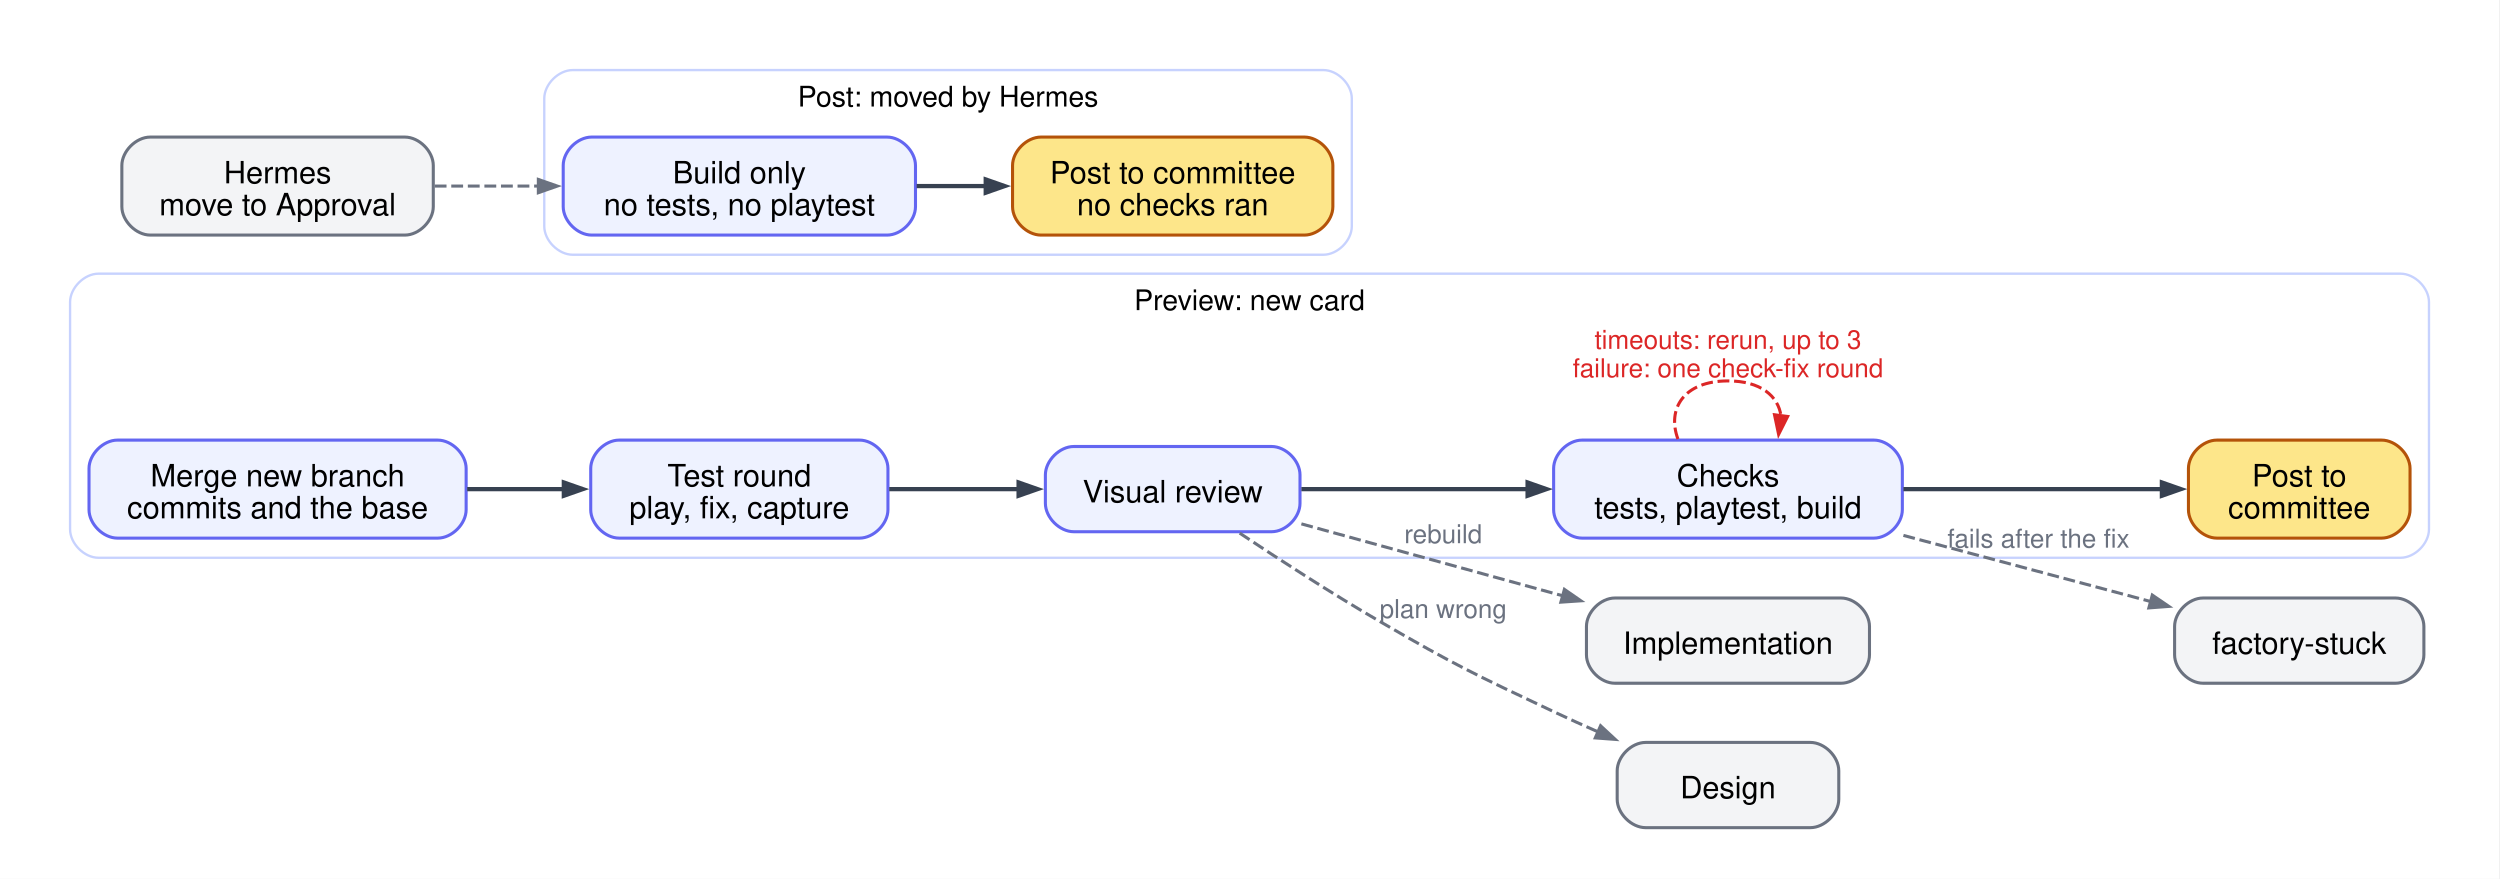
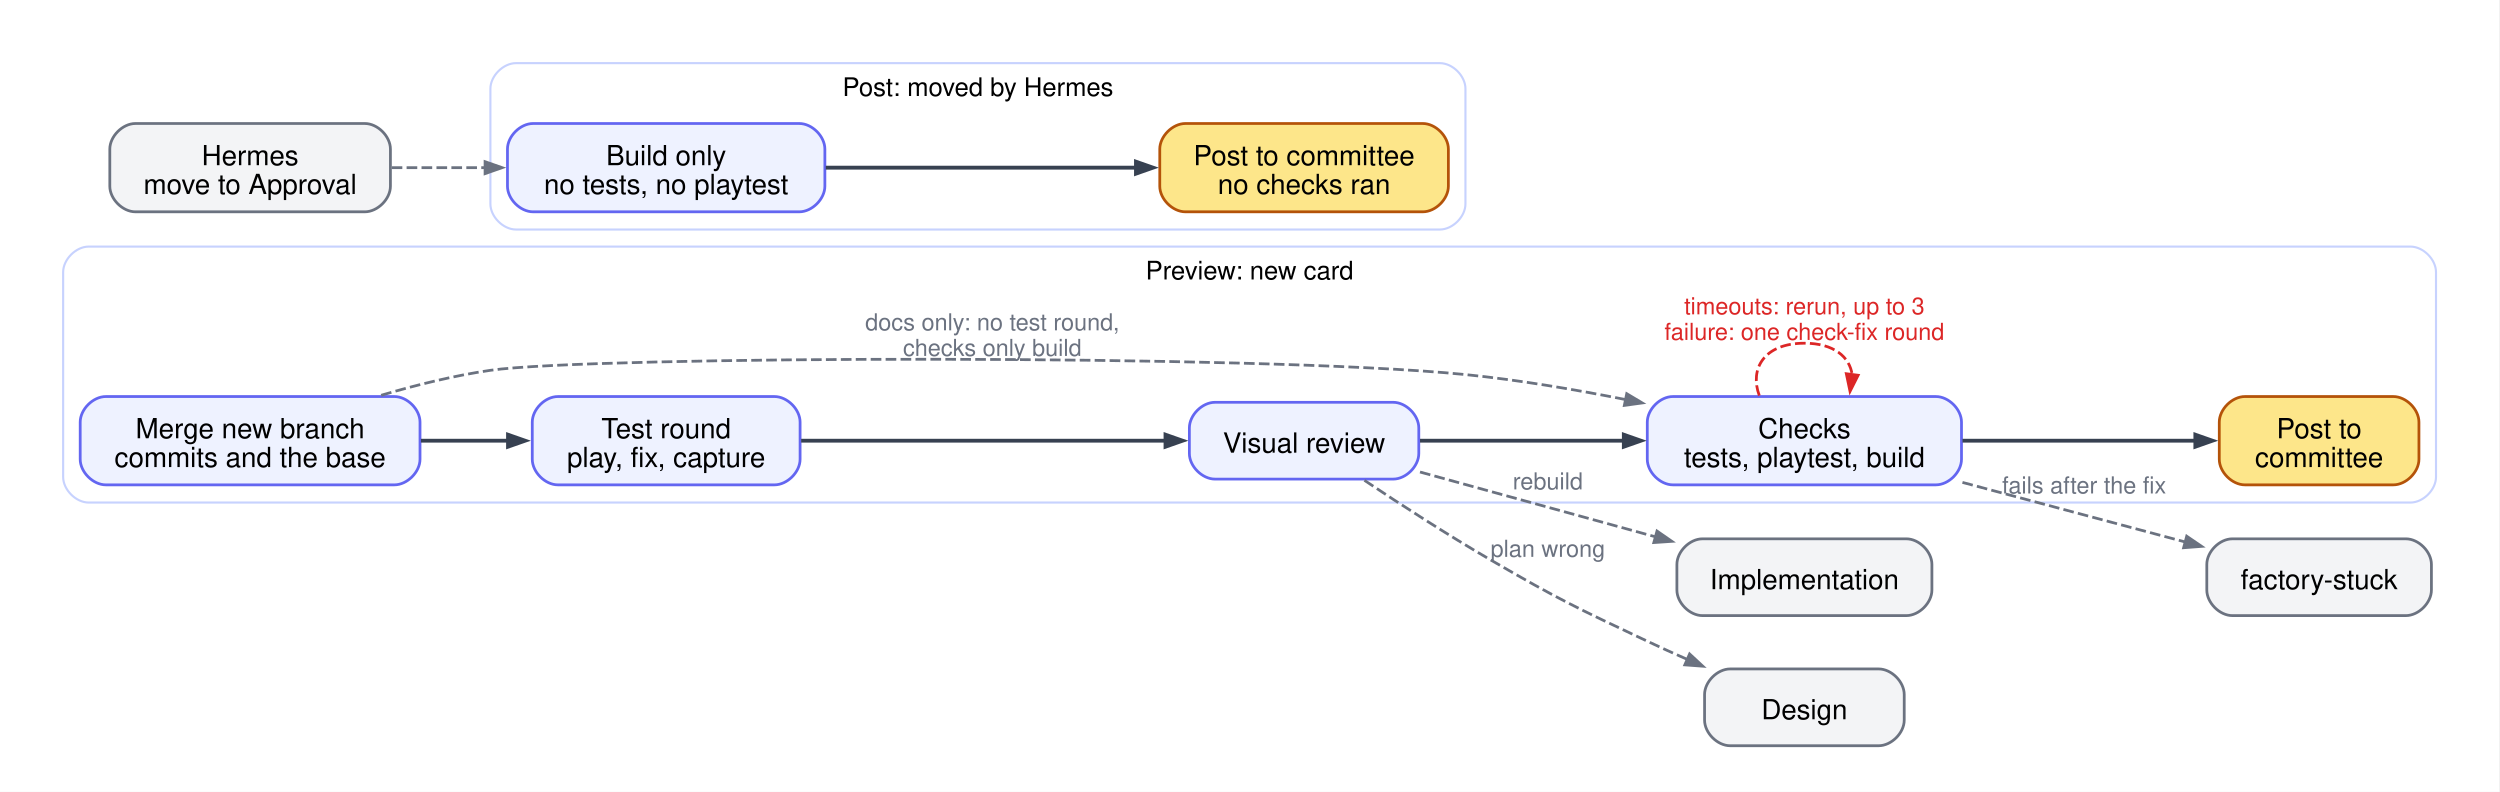
- <svg xmlns="http://www.w3.org/2000/svg" width="1056pt" height="371pt" viewBox="0.00 0.00 1056.00 371.00">
+ <svg xmlns="http://www.w3.org/2000/svg" width="1172pt" height="371pt" viewBox="0.00 0.00 1172.00 371.00">
  <g id="graph0" class="graph" transform="scale(1 1) rotate(0) translate(21.6 349.6)">
-     <polygon fill="white" stroke="none" points="-21.6,21.6 -21.6,-349.6 1034,-349.6 1034,21.6 -21.6,21.6" />
+     <polygon fill="white" stroke="none" points="-21.6,21.6 -21.6,-349.6 1150,-349.6 1150,21.6 -21.6,21.6" />
    <g id="clust1" class="cluster">
-       <path fill="white" stroke="#c7d2fe" d="M20,-114C20,-114 992.4,-114 992.4,-114 998.4,-114 1004.4,-120 1004.4,-126 1004.4,-126 1004.4,-222 1004.4,-222 1004.4,-228 998.4,-234 992.4,-234 992.4,-234 20,-234 20,-234 14,-234 8,-228 8,-222 8,-222 8,-126 8,-126 8,-120 14,-114 20,-114" />
-       <text xml:space="preserve" text-anchor="middle" x="506.2" y="-218.6" font-family="Helvetica,sans-Serif" font-size="12.00">Preview: new card</text>
+       <path fill="white" stroke="#c7d2fe" d="M20,-114C20,-114 1108.4,-114 1108.4,-114 1114.4,-114 1120.4,-120 1120.4,-126 1120.4,-126 1120.4,-222 1120.4,-222 1120.4,-228 1114.4,-234 1108.4,-234 1108.4,-234 20,-234 20,-234 14,-234 8,-228 8,-222 8,-222 8,-126 8,-126 8,-120 14,-114 20,-114" />
+       <text xml:space="preserve" text-anchor="middle" x="564.2" y="-218.6" font-family="Helvetica,sans-Serif" font-size="12.00">Preview: new card</text>
    </g>
    <g id="clust2" class="cluster">
-       <path fill="white" stroke="#c7d2fe" d="M220.3,-242C220.3,-242 537.4,-242 537.4,-242 543.4,-242 549.4,-248 549.4,-254 549.4,-254 549.4,-308 549.4,-308 549.4,-314 543.4,-320 537.4,-320 537.4,-320 220.3,-320 220.3,-320 214.3,-320 208.3,-314 208.3,-308 208.3,-308 208.3,-254 208.3,-254 208.3,-248 214.3,-242 220.3,-242" />
-       <text xml:space="preserve" text-anchor="middle" x="378.85" y="-304.6" font-family="Helvetica,sans-Serif" font-size="12.00">Post: moved by Hermes</text>
+       <path fill="white" stroke="#c7d2fe" d="M220.3,-242C220.3,-242 653.4,-242 653.4,-242 659.4,-242 665.4,-248 665.4,-254 665.4,-254 665.4,-308 665.4,-308 665.4,-314 659.4,-320 653.4,-320 653.4,-320 220.3,-320 220.3,-320 214.3,-320 208.3,-314 208.3,-308 208.3,-308 208.3,-254 208.3,-254 208.3,-248 214.3,-242 220.3,-242" />
+       <text xml:space="preserve" text-anchor="middle" x="436.85" y="-304.6" font-family="Helvetica,sans-Serif" font-size="12.00">Post: moved by Hermes</text>
    </g>
    <g id="node1" class="node">
      <path fill="#eef2ff" stroke="#6366f1" stroke-width="1.3" d="M163.3,-163.7C163.3,-163.7 28,-163.7 28,-163.7 22,-163.7 16,-157.7 16,-151.7 16,-151.7 16,-134.3 16,-134.3 16,-128.3 22,-122.3 28,-122.3 28,-122.3 163.3,-122.3 163.3,-122.3 169.3,-122.3 175.3,-128.3 175.3,-134.3 175.3,-134.3 175.3,-151.7 175.3,-151.7 175.3,-157.7 169.3,-163.7 163.3,-163.7" />
      <text xml:space="preserve" text-anchor="middle" x="95.65" y="-144.15" font-family="Helvetica,sans-Serif" font-size="13.00">Merge new branch</text>
      <text xml:space="preserve" text-anchor="middle" x="95.65" y="-130.65" font-family="Helvetica,sans-Serif" font-size="13.00">commits and the base</text>
    </g>
    <g id="node2" class="node">
-       <path fill="#eef2ff" stroke="#6366f1" stroke-width="1.3" d="M341.47,-163.7C341.47,-163.7 239.92,-163.7 239.92,-163.7 233.92,-163.7 227.92,-157.7 227.92,-151.7 227.92,-151.7 227.92,-134.3 227.92,-134.3 227.92,-128.3 233.92,-122.3 239.92,-122.3 239.92,-122.3 341.47,-122.3 341.47,-122.3 347.47,-122.3 353.47,-128.3 353.47,-134.3 353.47,-134.3 353.47,-151.7 353.47,-151.7 353.47,-157.7 347.47,-163.7 341.47,-163.7" />
+       <path fill="#eef2ff" stroke="#6366f1" stroke-width="1.3" d="M341.48,-163.7C341.48,-163.7 239.93,-163.7 239.93,-163.7 233.93,-163.7 227.93,-157.7 227.93,-151.7 227.93,-151.7 227.93,-134.3 227.93,-134.3 227.93,-128.3 233.93,-122.3 239.93,-122.3 239.93,-122.3 341.48,-122.3 341.48,-122.3 347.48,-122.3 353.48,-128.3 353.48,-134.3 353.48,-134.3 353.48,-151.7 353.48,-151.7 353.48,-157.7 347.48,-163.7 341.48,-163.7" />
      <text xml:space="preserve" text-anchor="middle" x="290.7" y="-144.15" font-family="Helvetica,sans-Serif" font-size="13.00">Test round</text>
      <text xml:space="preserve" text-anchor="middle" x="290.7" y="-130.65" font-family="Helvetica,sans-Serif" font-size="13.00">play, fix, capture</text>
    </g>
    <g id="edge1" class="edge">
      <path fill="none" stroke="#374151" stroke-width="1.8" d="M175.73,-143C189.28,-143 203.32,-143 216.71,-143" />
      <polygon fill="#374151" stroke="#374151" stroke-width="1.8" points="216.56,-145.8 224.56,-143 216.56,-140.2 216.56,-145.8" />
    </g>
+     <g id="node4" class="node">
+       <path fill="#eef2ff" stroke="#6366f1" stroke-width="1.3" d="M885.95,-163.7C885.95,-163.7 762.65,-163.7 762.65,-163.7 756.65,-163.7 750.65,-157.7 750.65,-151.7 750.65,-151.7 750.65,-134.3 750.65,-134.3 750.65,-128.3 756.65,-122.3 762.65,-122.3 762.65,-122.3 885.95,-122.3 885.95,-122.3 891.95,-122.3 897.95,-128.3 897.95,-134.3 897.95,-134.3 897.95,-151.7 897.95,-151.7 897.95,-157.7 891.95,-163.7 885.95,-163.7" />
+       <text xml:space="preserve" text-anchor="middle" x="824.3" y="-144.15" font-family="Helvetica,sans-Serif" font-size="13.00">Checks</text>
+       <text xml:space="preserve" text-anchor="middle" x="824.3" y="-130.65" font-family="Helvetica,sans-Serif" font-size="13.00">tests, playtest, build</text>
+     </g>
+     <g id="edge7" class="edge">
+       <path fill="none" stroke="#6b7280" stroke-width="1.3" stroke-dasharray="5,2" d="M157.08,-164.29C173.49,-169.13 191.4,-173.55 208.3,-176 254.78,-182.73 568.48,-183.75 665.4,-174 690.06,-171.52 716.59,-167.03 740.74,-162.23" />
+       <polygon fill="#6b7280" stroke="#6b7280" stroke-width="1.3" points="741.01,-165.04 748.29,-160.7 739.89,-159.55 741.01,-165.04" />
+       <text xml:space="preserve" text-anchor="middle" x="443.6" y="-194.73" font-family="Helvetica,sans-Serif" font-size="11.00" fill="#6b7280">docs only: no test round,</text>
+       <text xml:space="preserve" text-anchor="middle" x="443.6" y="-182.73" font-family="Helvetica,sans-Serif" font-size="11.00" fill="#6b7280">checks only build</text>
+     </g>
    <g id="node3" class="node">
-       <path fill="#eef2ff" stroke="#6366f1" stroke-width="1.3" d="M515.52,-161C515.52,-161 431.97,-161 431.97,-161 425.97,-161 419.97,-155 419.97,-149 419.97,-149 419.97,-137 419.97,-137 419.97,-131 425.97,-125 431.97,-125 431.97,-125 515.52,-125 515.52,-125 521.52,-125 527.52,-131 527.52,-137 527.52,-137 527.52,-149 527.52,-149 527.52,-155 521.52,-161 515.52,-161" />
-       <text xml:space="preserve" text-anchor="middle" x="473.75" y="-137.4" font-family="Helvetica,sans-Serif" font-size="13.00">Visual review</text>
+       <path fill="#eef2ff" stroke="#6366f1" stroke-width="1.3" d="M631.53,-161C631.53,-161 547.98,-161 547.98,-161 541.98,-161 535.98,-155 535.98,-149 535.98,-149 535.98,-137 535.98,-137 535.98,-131 541.98,-125 547.98,-125 547.98,-125 631.53,-125 631.53,-125 637.53,-125 643.53,-131 643.53,-137 643.53,-137 643.53,-149 643.53,-149 643.53,-155 637.53,-161 631.53,-161" />
+       <text xml:space="preserve" text-anchor="middle" x="589.75" y="-137.4" font-family="Helvetica,sans-Serif" font-size="13.00">Visual review</text>
    </g>
    <g id="edge2" class="edge">
-       <path fill="none" stroke="#374151" stroke-width="1.8" d="M354.01,-143C371.71,-143 391.01,-143 408.81,-143" />
-       <polygon fill="#374151" stroke="#374151" stroke-width="1.8" points="408.65,-145.8 416.65,-143 408.65,-140.2 408.65,-145.8" />
-     </g>
-     <g id="node4" class="node">
-       <path fill="#eef2ff" stroke="#6366f1" stroke-width="1.3" d="M769.95,-163.7C769.95,-163.7 646.65,-163.7 646.65,-163.7 640.65,-163.7 634.65,-157.7 634.65,-151.7 634.65,-151.7 634.65,-134.3 634.65,-134.3 634.65,-128.3 640.65,-122.3 646.65,-122.3 646.65,-122.3 769.95,-122.3 769.95,-122.3 775.95,-122.3 781.95,-128.3 781.95,-134.3 781.95,-134.3 781.95,-151.7 781.95,-151.7 781.95,-157.7 775.95,-163.7 769.95,-163.7" />
-       <text xml:space="preserve" text-anchor="middle" x="708.3" y="-144.15" font-family="Helvetica,sans-Serif" font-size="13.00">Checks</text>
-       <text xml:space="preserve" text-anchor="middle" x="708.3" y="-130.65" font-family="Helvetica,sans-Serif" font-size="13.00">tests, playtest, build</text>
+       <path fill="none" stroke="#374151" stroke-width="1.8" d="M353.97,-143C404.16,-143 474.46,-143 525.03,-143" />
+       <polygon fill="#374151" stroke="#374151" stroke-width="1.8" points="524.79,-145.8 532.79,-143 524.79,-140.2 524.79,-145.8" />
    </g>
    <g id="edge3" class="edge">
-       <path fill="none" stroke="#374151" stroke-width="1.8" d="M528.1,-143C556.41,-143 591.85,-143 623.72,-143" />
-       <polygon fill="#374151" stroke="#374151" stroke-width="1.8" points="623.65,-145.8 631.65,-143 623.65,-140.2 623.65,-145.8" />
+       <path fill="none" stroke="#374151" stroke-width="1.8" d="M644.1,-143C672.41,-143 707.85,-143 739.72,-143" />
+       <polygon fill="#374151" stroke="#374151" stroke-width="1.8" points="739.65,-145.8 747.65,-143 739.65,-140.2 739.65,-145.8" />
    </g>
    <g id="node9" class="node">
-       <path fill="#f3f4f6" stroke="#6b7280" stroke-width="1.3" d="M756.07,-97C756.07,-97 660.52,-97 660.52,-97 654.52,-97 648.52,-91 648.52,-85 648.52,-85 648.52,-73 648.52,-73 648.52,-67 654.52,-61 660.52,-61 660.52,-61 756.07,-61 756.07,-61 762.07,-61 768.07,-67 768.07,-73 768.07,-73 768.07,-85 768.07,-85 768.07,-91 762.07,-97 756.07,-97" />
-       <text xml:space="preserve" text-anchor="middle" x="708.3" y="-73.4" font-family="Helvetica,sans-Serif" font-size="13.00">Implementation</text>
+       <path fill="#f3f4f6" stroke="#6b7280" stroke-width="1.3" d="M872.08,-97C872.08,-97 776.53,-97 776.53,-97 770.53,-97 764.53,-91 764.53,-85 764.53,-85 764.53,-73 764.53,-73 764.53,-67 770.53,-61 776.53,-61 776.53,-61 872.08,-61 872.08,-61 878.08,-61 884.08,-67 884.08,-73 884.08,-73 884.08,-85 884.08,-85 884.08,-91 878.08,-97 872.08,-97" />
+       <text xml:space="preserve" text-anchor="middle" x="824.3" y="-73.4" font-family="Helvetica,sans-Serif" font-size="13.00">Implementation</text>
    </g>
-     <g id="edge8" class="edge">
-       <path fill="none" stroke="#6b7280" stroke-width="1.3" stroke-dasharray="5,2" d="M528.1,-128.32C560.97,-119.27 603.43,-107.59 638.77,-97.86" />
-       <polygon fill="#6b7280" stroke="#6b7280" stroke-width="1.3" points="639.2,-100.65 646.17,-95.82 637.71,-95.25 639.2,-100.65" />
-       <text xml:space="preserve" text-anchor="middle" x="588.02" y="-120.16" font-family="Helvetica,sans-Serif" font-size="11.00" fill="#6b7280">rebuild</text>
+     <g id="edge9" class="edge">
+       <path fill="none" stroke="#6b7280" stroke-width="1.3" stroke-dasharray="5,2" d="M644.1,-128.32C676.97,-119.27 719.43,-107.59 754.77,-97.86" />
+       <polygon fill="#6b7280" stroke="#6b7280" stroke-width="1.3" points="755.2,-100.65 762.17,-95.82 753.71,-95.25 755.2,-100.65" />
+       <text xml:space="preserve" text-anchor="middle" x="704.03" y="-120.16" font-family="Helvetica,sans-Serif" font-size="11.00" fill="#6b7280">rebuild</text>
    </g>
    <g id="node10" class="node">
-       <path fill="#f3f4f6" stroke="#6b7280" stroke-width="1.3" d="M743.1,-36C743.1,-36 673.5,-36 673.5,-36 667.5,-36 661.5,-30 661.5,-24 661.5,-24 661.5,-12 661.5,-12 661.5,-6 667.5,0 673.5,0 673.5,0 743.1,0 743.1,0 749.1,0 755.1,-6 755.1,-12 755.1,-12 755.1,-24 755.1,-24 755.1,-30 749.1,-36 743.1,-36" />
-       <text xml:space="preserve" text-anchor="middle" x="708.3" y="-12.4" font-family="Helvetica,sans-Serif" font-size="13.00">Design</text>
+       <path fill="#f3f4f6" stroke="#6b7280" stroke-width="1.3" d="M859.1,-36C859.1,-36 789.5,-36 789.5,-36 783.5,-36 777.5,-30 777.5,-24 777.5,-24 777.5,-12 777.5,-12 777.5,-6 783.5,0 789.5,0 789.5,0 859.1,0 859.1,0 865.1,0 871.1,-6 871.1,-12 871.1,-12 871.1,-24 871.1,-24 871.1,-30 865.1,-36 859.1,-36" />
+       <text xml:space="preserve" text-anchor="middle" x="824.3" y="-12.4" font-family="Helvetica,sans-Serif" font-size="13.00">Design</text>
    </g>
-     <g id="edge9" class="edge">
-       <path fill="none" stroke="#6b7280" stroke-width="1.3" stroke-dasharray="5,2" d="M502.04,-124.41C518.9,-113.17 541.11,-98.78 561.4,-87 593.12,-68.58 601.48,-64.65 634.65,-49 640.79,-46.1 647.27,-43.17 653.73,-40.32" />
-       <polygon fill="#6b7280" stroke="#6b7280" stroke-width="1.3" points="654.48,-43.04 660.69,-37.28 652.24,-37.91 654.48,-43.04" />
-       <text xml:space="preserve" text-anchor="middle" x="588.02" y="-88.55" font-family="Helvetica,sans-Serif" font-size="11.00" fill="#6b7280">plan wrong</text>
+     <g id="edge10" class="edge">
+       <path fill="none" stroke="#6b7280" stroke-width="1.3" stroke-dasharray="5,2" d="M618.04,-124.41C634.9,-113.17 657.11,-98.78 677.4,-87 709.12,-68.58 717.48,-64.65 750.65,-49 756.79,-46.1 763.27,-43.17 769.73,-40.32" />
+       <polygon fill="#6b7280" stroke="#6b7280" stroke-width="1.3" points="770.48,-43.04 776.69,-37.28 768.24,-37.91 770.48,-43.04" />
+       <text xml:space="preserve" text-anchor="middle" x="704.03" y="-88.55" font-family="Helvetica,sans-Serif" font-size="11.00" fill="#6b7280">plan wrong</text>
    </g>
    <g id="edge6" class="edge">
-       <path fill="none" stroke="#dc2626" stroke-width="1.3" stroke-dasharray="5,2" d="M687.16,-164.15C682.46,-176.8 689.51,-188.7 708.3,-188.7 722.1,-188.7 729.57,-182.28 730.7,-173.86" />
-       <polygon fill="#dc2626" stroke="#dc2626" stroke-width="1.3" points="733.5,-173.68 729.69,-166.11 727.95,-174.4 733.5,-173.68" />
-       <text xml:space="preserve" text-anchor="middle" x="708.3" y="-202.25" font-family="Helvetica,sans-Serif" font-size="11.00" fill="#dc2626">timeouts: rerun, up to 3</text>
-       <text xml:space="preserve" text-anchor="middle" x="708.3" y="-190.25" font-family="Helvetica,sans-Serif" font-size="11.00" fill="#dc2626">failure: one check-fix round</text>
+       <path fill="none" stroke="#dc2626" stroke-width="1.3" stroke-dasharray="5,2" d="M803.16,-164.15C798.46,-176.8 805.51,-188.7 824.3,-188.7 838.1,-188.7 845.57,-182.28 846.7,-173.86" />
+       <polygon fill="#dc2626" stroke="#dc2626" stroke-width="1.3" points="849.5,-173.68 845.69,-166.11 843.95,-174.4 849.5,-173.68" />
+       <text xml:space="preserve" text-anchor="middle" x="824.3" y="-202.25" font-family="Helvetica,sans-Serif" font-size="11.00" fill="#dc2626">timeouts: rerun, up to 3</text>
+       <text xml:space="preserve" text-anchor="middle" x="824.3" y="-190.25" font-family="Helvetica,sans-Serif" font-size="11.00" fill="#dc2626">failure: one check-fix round</text>
    </g>
    <g id="node5" class="node">
-       <path fill="#fde68a" stroke="#b45309" stroke-width="1.3" d="M984.4,-163.7C984.4,-163.7 914.8,-163.7 914.8,-163.7 908.8,-163.7 902.8,-157.7 902.8,-151.7 902.8,-151.7 902.8,-134.3 902.8,-134.3 902.8,-128.3 908.8,-122.3 914.8,-122.3 914.8,-122.3 984.4,-122.3 984.4,-122.3 990.4,-122.3 996.4,-128.3 996.4,-134.3 996.4,-134.3 996.4,-151.7 996.4,-151.7 996.4,-157.7 990.4,-163.7 984.4,-163.7" />
-       <text xml:space="preserve" text-anchor="middle" x="949.6" y="-144.15" font-family="Helvetica,sans-Serif" font-size="13.00">Post to</text>
-       <text xml:space="preserve" text-anchor="middle" x="949.6" y="-130.65" font-family="Helvetica,sans-Serif" font-size="13.00">committee</text>
+       <path fill="#fde68a" stroke="#b45309" stroke-width="1.3" d="M1100.4,-163.7C1100.4,-163.7 1030.8,-163.7 1030.8,-163.7 1024.8,-163.7 1018.8,-157.7 1018.8,-151.7 1018.8,-151.7 1018.8,-134.3 1018.8,-134.3 1018.8,-128.3 1024.8,-122.3 1030.8,-122.3 1030.8,-122.3 1100.4,-122.3 1100.4,-122.3 1106.4,-122.3 1112.4,-128.3 1112.4,-134.3 1112.4,-134.3 1112.4,-151.7 1112.4,-151.7 1112.4,-157.7 1106.4,-163.7 1100.4,-163.7" />
+       <text xml:space="preserve" text-anchor="middle" x="1065.6" y="-144.15" font-family="Helvetica,sans-Serif" font-size="13.00">Post to</text>
+       <text xml:space="preserve" text-anchor="middle" x="1065.6" y="-130.65" font-family="Helvetica,sans-Serif" font-size="13.00">committee</text>
    </g>
    <g id="edge4" class="edge">
-       <path fill="none" stroke="#374151" stroke-width="1.8" d="M782.4,-143C817.62,-143 859.22,-143 891.99,-143" />
-       <polygon fill="#374151" stroke="#374151" stroke-width="1.8" points="891.58,-145.8 899.58,-143 891.58,-140.2 891.58,-145.8" />
+       <path fill="none" stroke="#374151" stroke-width="1.8" d="M898.4,-143C933.62,-143 975.22,-143 1007.99,-143" />
+       <polygon fill="#374151" stroke="#374151" stroke-width="1.8" points="1007.58,-145.8 1015.58,-143 1007.58,-140.2 1007.58,-145.8" />
    </g>
    <g id="node11" class="node">
-       <path fill="#f3f4f6" stroke="#6b7280" stroke-width="1.3" d="M990.25,-97C990.25,-97 908.95,-97 908.95,-97 902.95,-97 896.95,-91 896.95,-85 896.95,-85 896.95,-73 896.95,-73 896.95,-67 902.95,-61 908.95,-61 908.95,-61 990.25,-61 990.25,-61 996.25,-61 1002.25,-67 1002.25,-73 1002.25,-73 1002.25,-85 1002.25,-85 1002.25,-91 996.25,-97 990.25,-97" />
-       <text xml:space="preserve" text-anchor="middle" x="949.6" y="-73.4" font-family="Helvetica,sans-Serif" font-size="13.00">factory-stuck</text>
+       <path fill="#f3f4f6" stroke="#6b7280" stroke-width="1.3" d="M1106.25,-97C1106.25,-97 1024.95,-97 1024.95,-97 1018.95,-97 1012.95,-91 1012.95,-85 1012.95,-85 1012.95,-73 1012.95,-73 1012.95,-67 1018.95,-61 1024.95,-61 1024.95,-61 1106.25,-61 1106.25,-61 1112.25,-61 1118.25,-67 1118.25,-73 1118.25,-73 1118.25,-85 1118.25,-85 1118.25,-91 1112.25,-97 1106.25,-97" />
+       <text xml:space="preserve" text-anchor="middle" x="1065.6" y="-73.4" font-family="Helvetica,sans-Serif" font-size="13.00">factory-stuck</text>
    </g>
-     <g id="edge10" class="edge">
-       <path fill="none" stroke="#6b7280" stroke-width="1.3" stroke-dasharray="5,2" d="M782.4,-123.45C815.92,-114.48 855.23,-103.97 887.2,-95.42" />
-       <polygon fill="#6b7280" stroke="#6b7280" stroke-width="1.3" points="887.53,-98.23 894.53,-93.46 886.08,-92.82 887.53,-98.23" />
-       <text xml:space="preserve" text-anchor="middle" x="839.45" y="-118.28" font-family="Helvetica,sans-Serif" font-size="11.00" fill="#6b7280">fails after the fix</text>
+     <g id="edge11" class="edge">
+       <path fill="none" stroke="#6b7280" stroke-width="1.3" stroke-dasharray="5,2" d="M898.4,-123.45C931.92,-114.48 971.23,-103.97 1003.2,-95.42" />
+       <polygon fill="#6b7280" stroke="#6b7280" stroke-width="1.3" points="1003.53,-98.23 1010.53,-93.46 1002.08,-92.82 1003.53,-98.23" />
+       <text xml:space="preserve" text-anchor="middle" x="955.45" y="-118.28" font-family="Helvetica,sans-Serif" font-size="11.00" fill="#6b7280">fails after the fix</text>
    </g>
    <g id="node6" class="node">
      <path fill="#eef2ff" stroke="#6366f1" stroke-width="1.3" d="M353.1,-291.7C353.1,-291.7 228.3,-291.7 228.3,-291.7 222.3,-291.7 216.3,-285.7 216.3,-279.7 216.3,-279.7 216.3,-262.3 216.3,-262.3 216.3,-256.3 222.3,-250.3 228.3,-250.3 228.3,-250.3 353.1,-250.3 353.1,-250.3 359.1,-250.3 365.1,-256.3 365.1,-262.3 365.1,-262.3 365.1,-279.7 365.1,-279.7 365.1,-285.7 359.1,-291.7 353.1,-291.7" />
      <text xml:space="preserve" text-anchor="middle" x="290.7" y="-272.15" font-family="Helvetica,sans-Serif" font-size="13.00">Build only</text>
      <text xml:space="preserve" text-anchor="middle" x="290.7" y="-258.65" font-family="Helvetica,sans-Serif" font-size="13.00">no tests, no playtest</text>
    </g>
    <g id="node7" class="node">
-       <path fill="#fde68a" stroke="#b45309" stroke-width="1.3" d="M529.4,-291.7C529.4,-291.7 418.1,-291.7 418.1,-291.7 412.1,-291.7 406.1,-285.7 406.1,-279.7 406.1,-279.7 406.1,-262.3 406.1,-262.3 406.1,-256.3 412.1,-250.3 418.1,-250.3 418.1,-250.3 529.4,-250.3 529.4,-250.3 535.4,-250.3 541.4,-256.3 541.4,-262.3 541.4,-262.3 541.4,-279.7 541.4,-279.7 541.4,-285.7 535.4,-291.7 529.4,-291.7" />
-       <text xml:space="preserve" text-anchor="middle" x="473.75" y="-272.15" font-family="Helvetica,sans-Serif" font-size="13.00">Post to committee</text>
-       <text xml:space="preserve" text-anchor="middle" x="473.75" y="-258.65" font-family="Helvetica,sans-Serif" font-size="13.00">no checks ran</text>
+       <path fill="#fde68a" stroke="#b45309" stroke-width="1.3" d="M645.4,-291.7C645.4,-291.7 534.1,-291.7 534.1,-291.7 528.1,-291.7 522.1,-285.7 522.1,-279.7 522.1,-279.7 522.1,-262.3 522.1,-262.3 522.1,-256.3 528.1,-250.3 534.1,-250.3 534.1,-250.3 645.4,-250.3 645.4,-250.3 651.4,-250.3 657.4,-256.3 657.4,-262.3 657.4,-262.3 657.4,-279.7 657.4,-279.7 657.4,-285.7 651.4,-291.7 645.4,-291.7" />
+       <text xml:space="preserve" text-anchor="middle" x="589.75" y="-272.15" font-family="Helvetica,sans-Serif" font-size="13.00">Post to committee</text>
+       <text xml:space="preserve" text-anchor="middle" x="589.75" y="-258.65" font-family="Helvetica,sans-Serif" font-size="13.00">no checks ran</text>
    </g>
    <g id="edge5" class="edge">
-       <path fill="none" stroke="#374151" stroke-width="1.8" d="M365.6,-271C375.29,-271 385.25,-271 395.01,-271" />
-       <polygon fill="#374151" stroke="#374151" stroke-width="1.8" points="394.77,-273.8 402.77,-271 394.77,-268.2 394.77,-273.8" />
+       <path fill="none" stroke="#374151" stroke-width="1.8" d="M365.51,-271C409.81,-271 466.11,-271 511.08,-271" />
+       <polygon fill="#374151" stroke="#374151" stroke-width="1.8" points="510.94,-273.8 518.94,-271 510.94,-268.2 510.94,-273.8" />
    </g>
    <g id="node8" class="node">
-       <path fill="#f3f4f6" stroke="#6b7280" stroke-width="1.3" d="M149.42,-291.7C149.42,-291.7 41.87,-291.7 41.87,-291.7 35.87,-291.7 29.87,-285.7 29.87,-279.7 29.87,-279.7 29.87,-262.3 29.87,-262.3 29.87,-256.3 35.87,-250.3 41.87,-250.3 41.87,-250.3 149.42,-250.3 149.42,-250.3 155.42,-250.3 161.42,-256.3 161.42,-262.3 161.42,-262.3 161.42,-279.7 161.42,-279.7 161.42,-285.7 155.42,-291.7 149.42,-291.7" />
+       <path fill="#f3f4f6" stroke="#6b7280" stroke-width="1.3" d="M149.43,-291.7C149.43,-291.7 41.88,-291.7 41.88,-291.7 35.88,-291.7 29.88,-285.7 29.88,-279.7 29.88,-279.7 29.88,-262.3 29.88,-262.3 29.88,-256.3 35.88,-250.3 41.88,-250.3 41.88,-250.3 149.43,-250.3 149.43,-250.3 155.43,-250.3 161.43,-256.3 161.43,-262.3 161.43,-262.3 161.43,-279.7 161.43,-279.7 161.43,-285.7 155.43,-291.7 149.43,-291.7" />
      <text xml:space="preserve" text-anchor="middle" x="95.65" y="-272.15" font-family="Helvetica,sans-Serif" font-size="13.00">Hermes</text>
      <text xml:space="preserve" text-anchor="middle" x="95.65" y="-258.65" font-family="Helvetica,sans-Serif" font-size="13.00">move to Approval</text>
    </g>
-     <g id="edge7" class="edge">
+     <g id="edge8" class="edge">
      <path fill="none" stroke="#6b7280" stroke-width="1.3" stroke-dasharray="5,2" d="M162.01,-271C176.19,-271 191.37,-271 206.14,-271" />
      <polygon fill="#6b7280" stroke="#6b7280" stroke-width="1.3" points="205.8,-273.8 213.8,-271 205.8,-268.2 205.8,-273.8" />
    </g>
  </g>
</svg>
